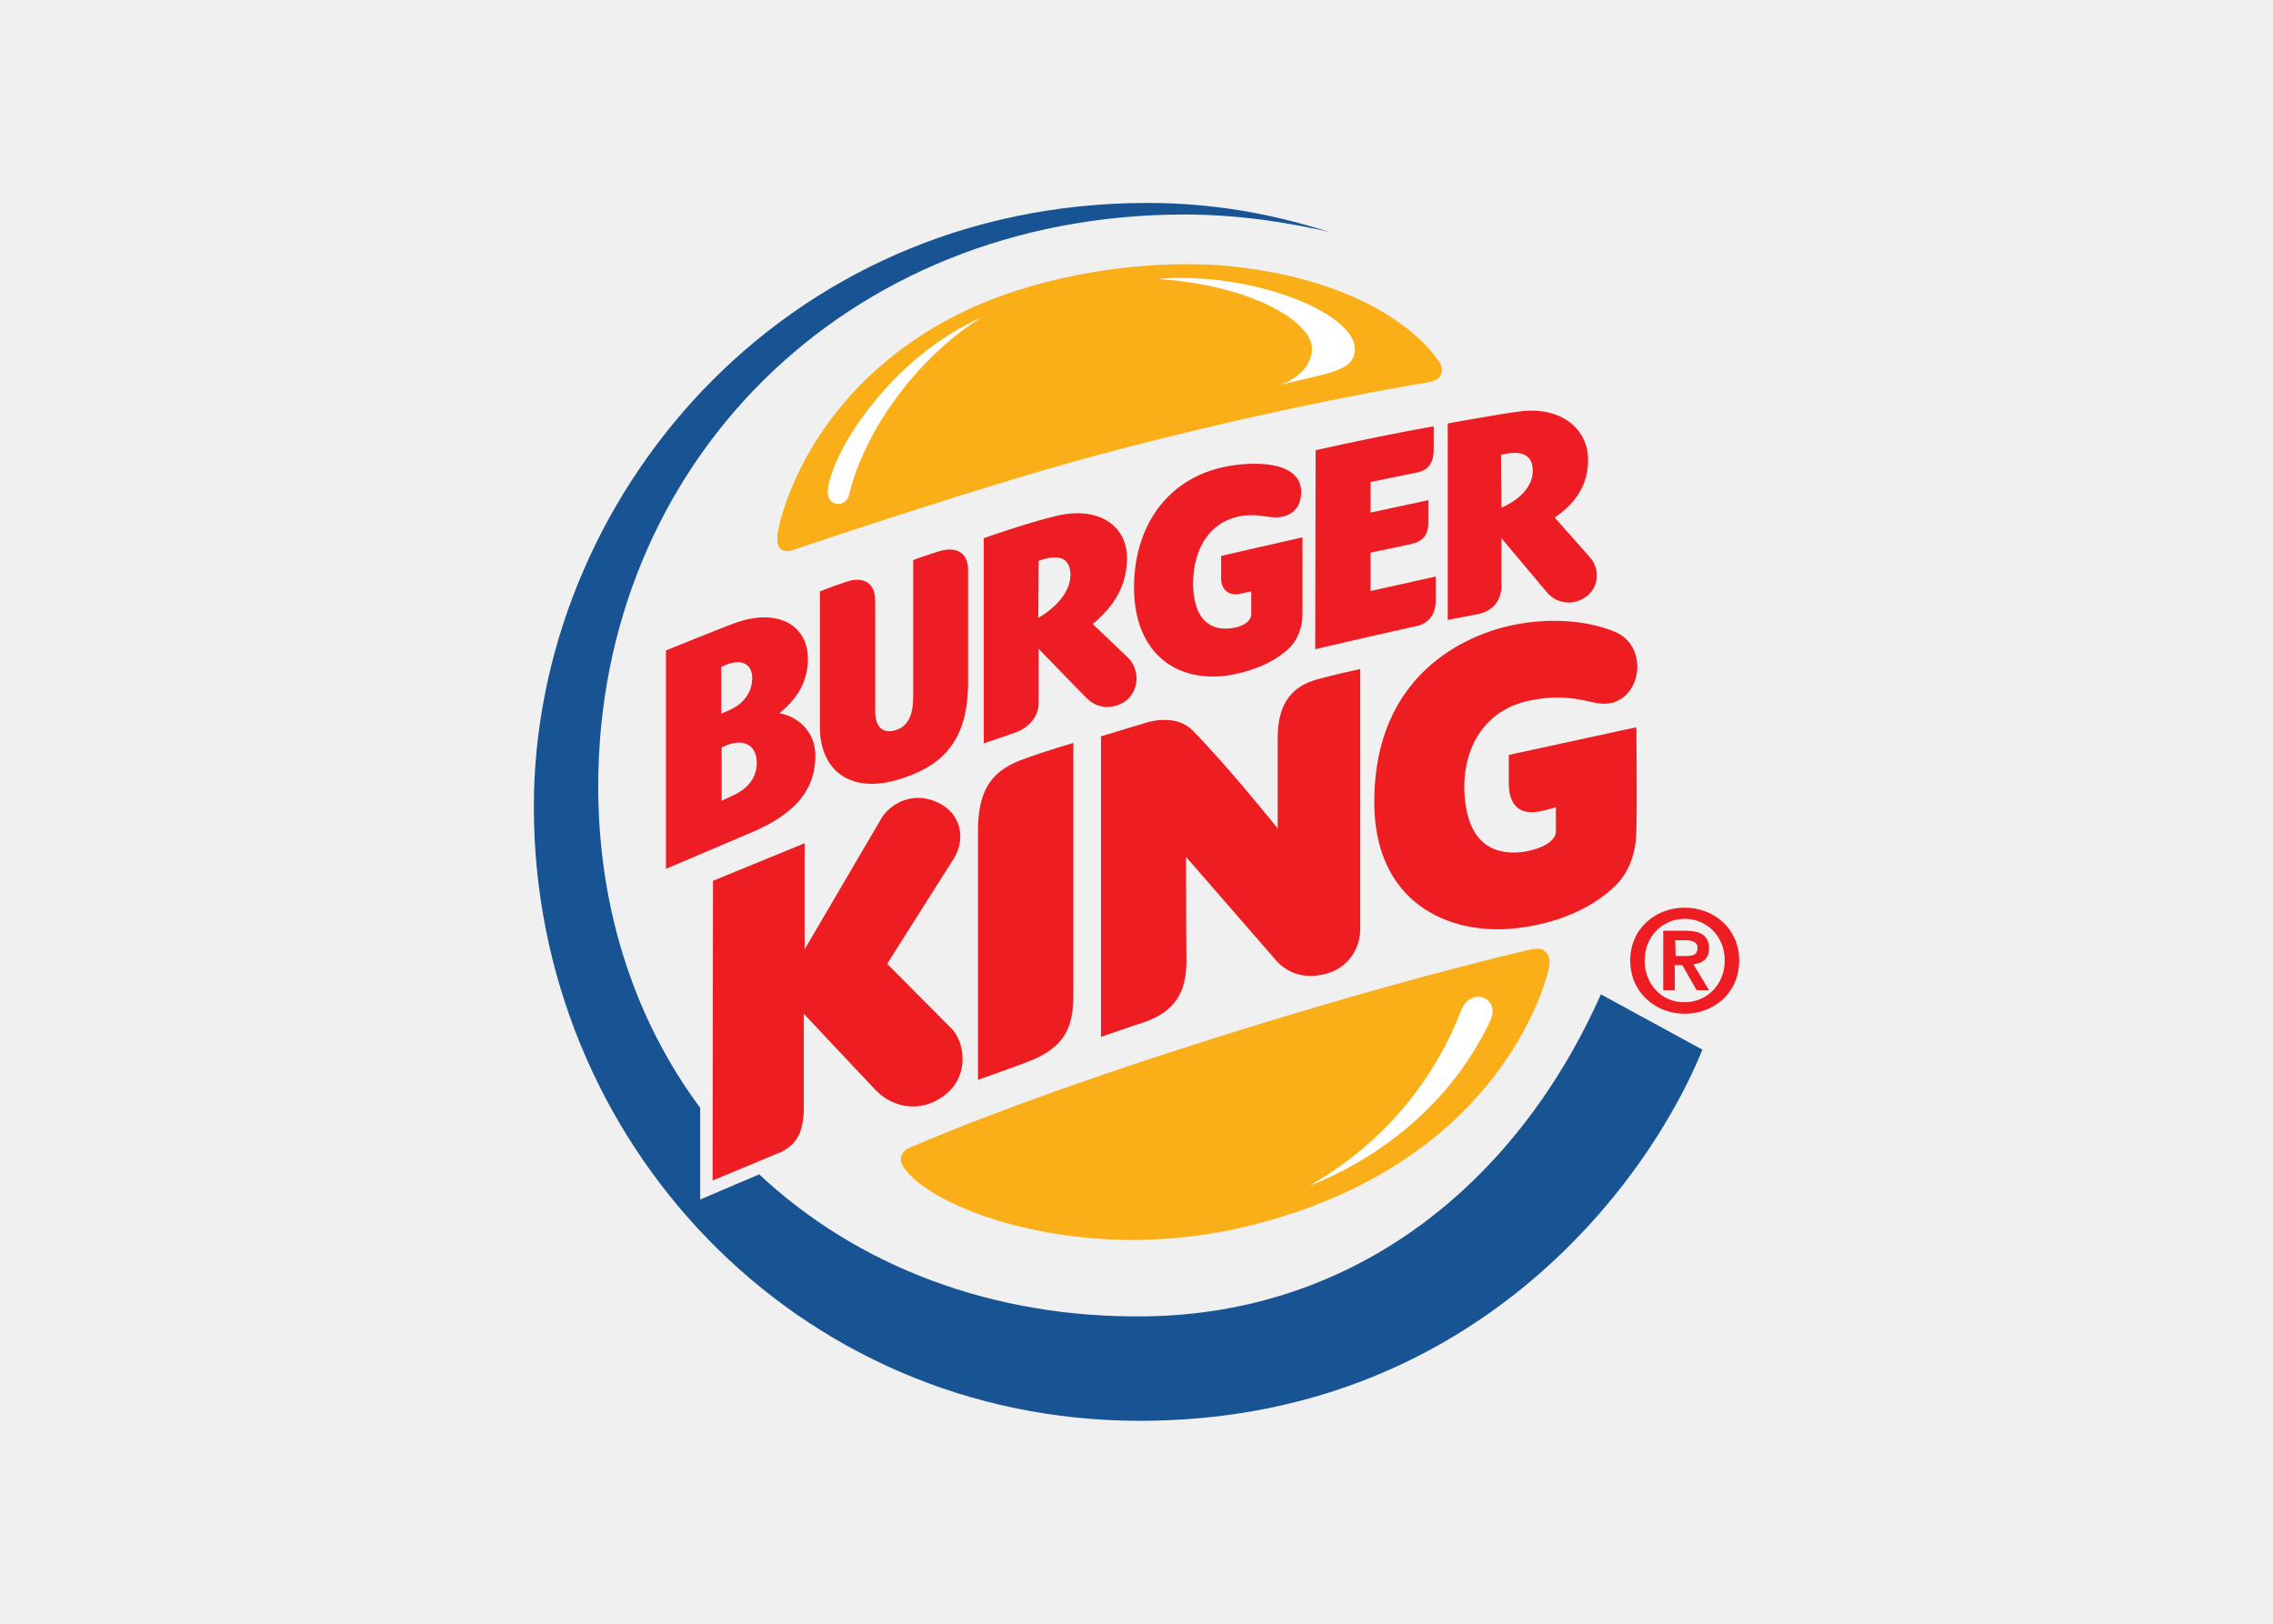
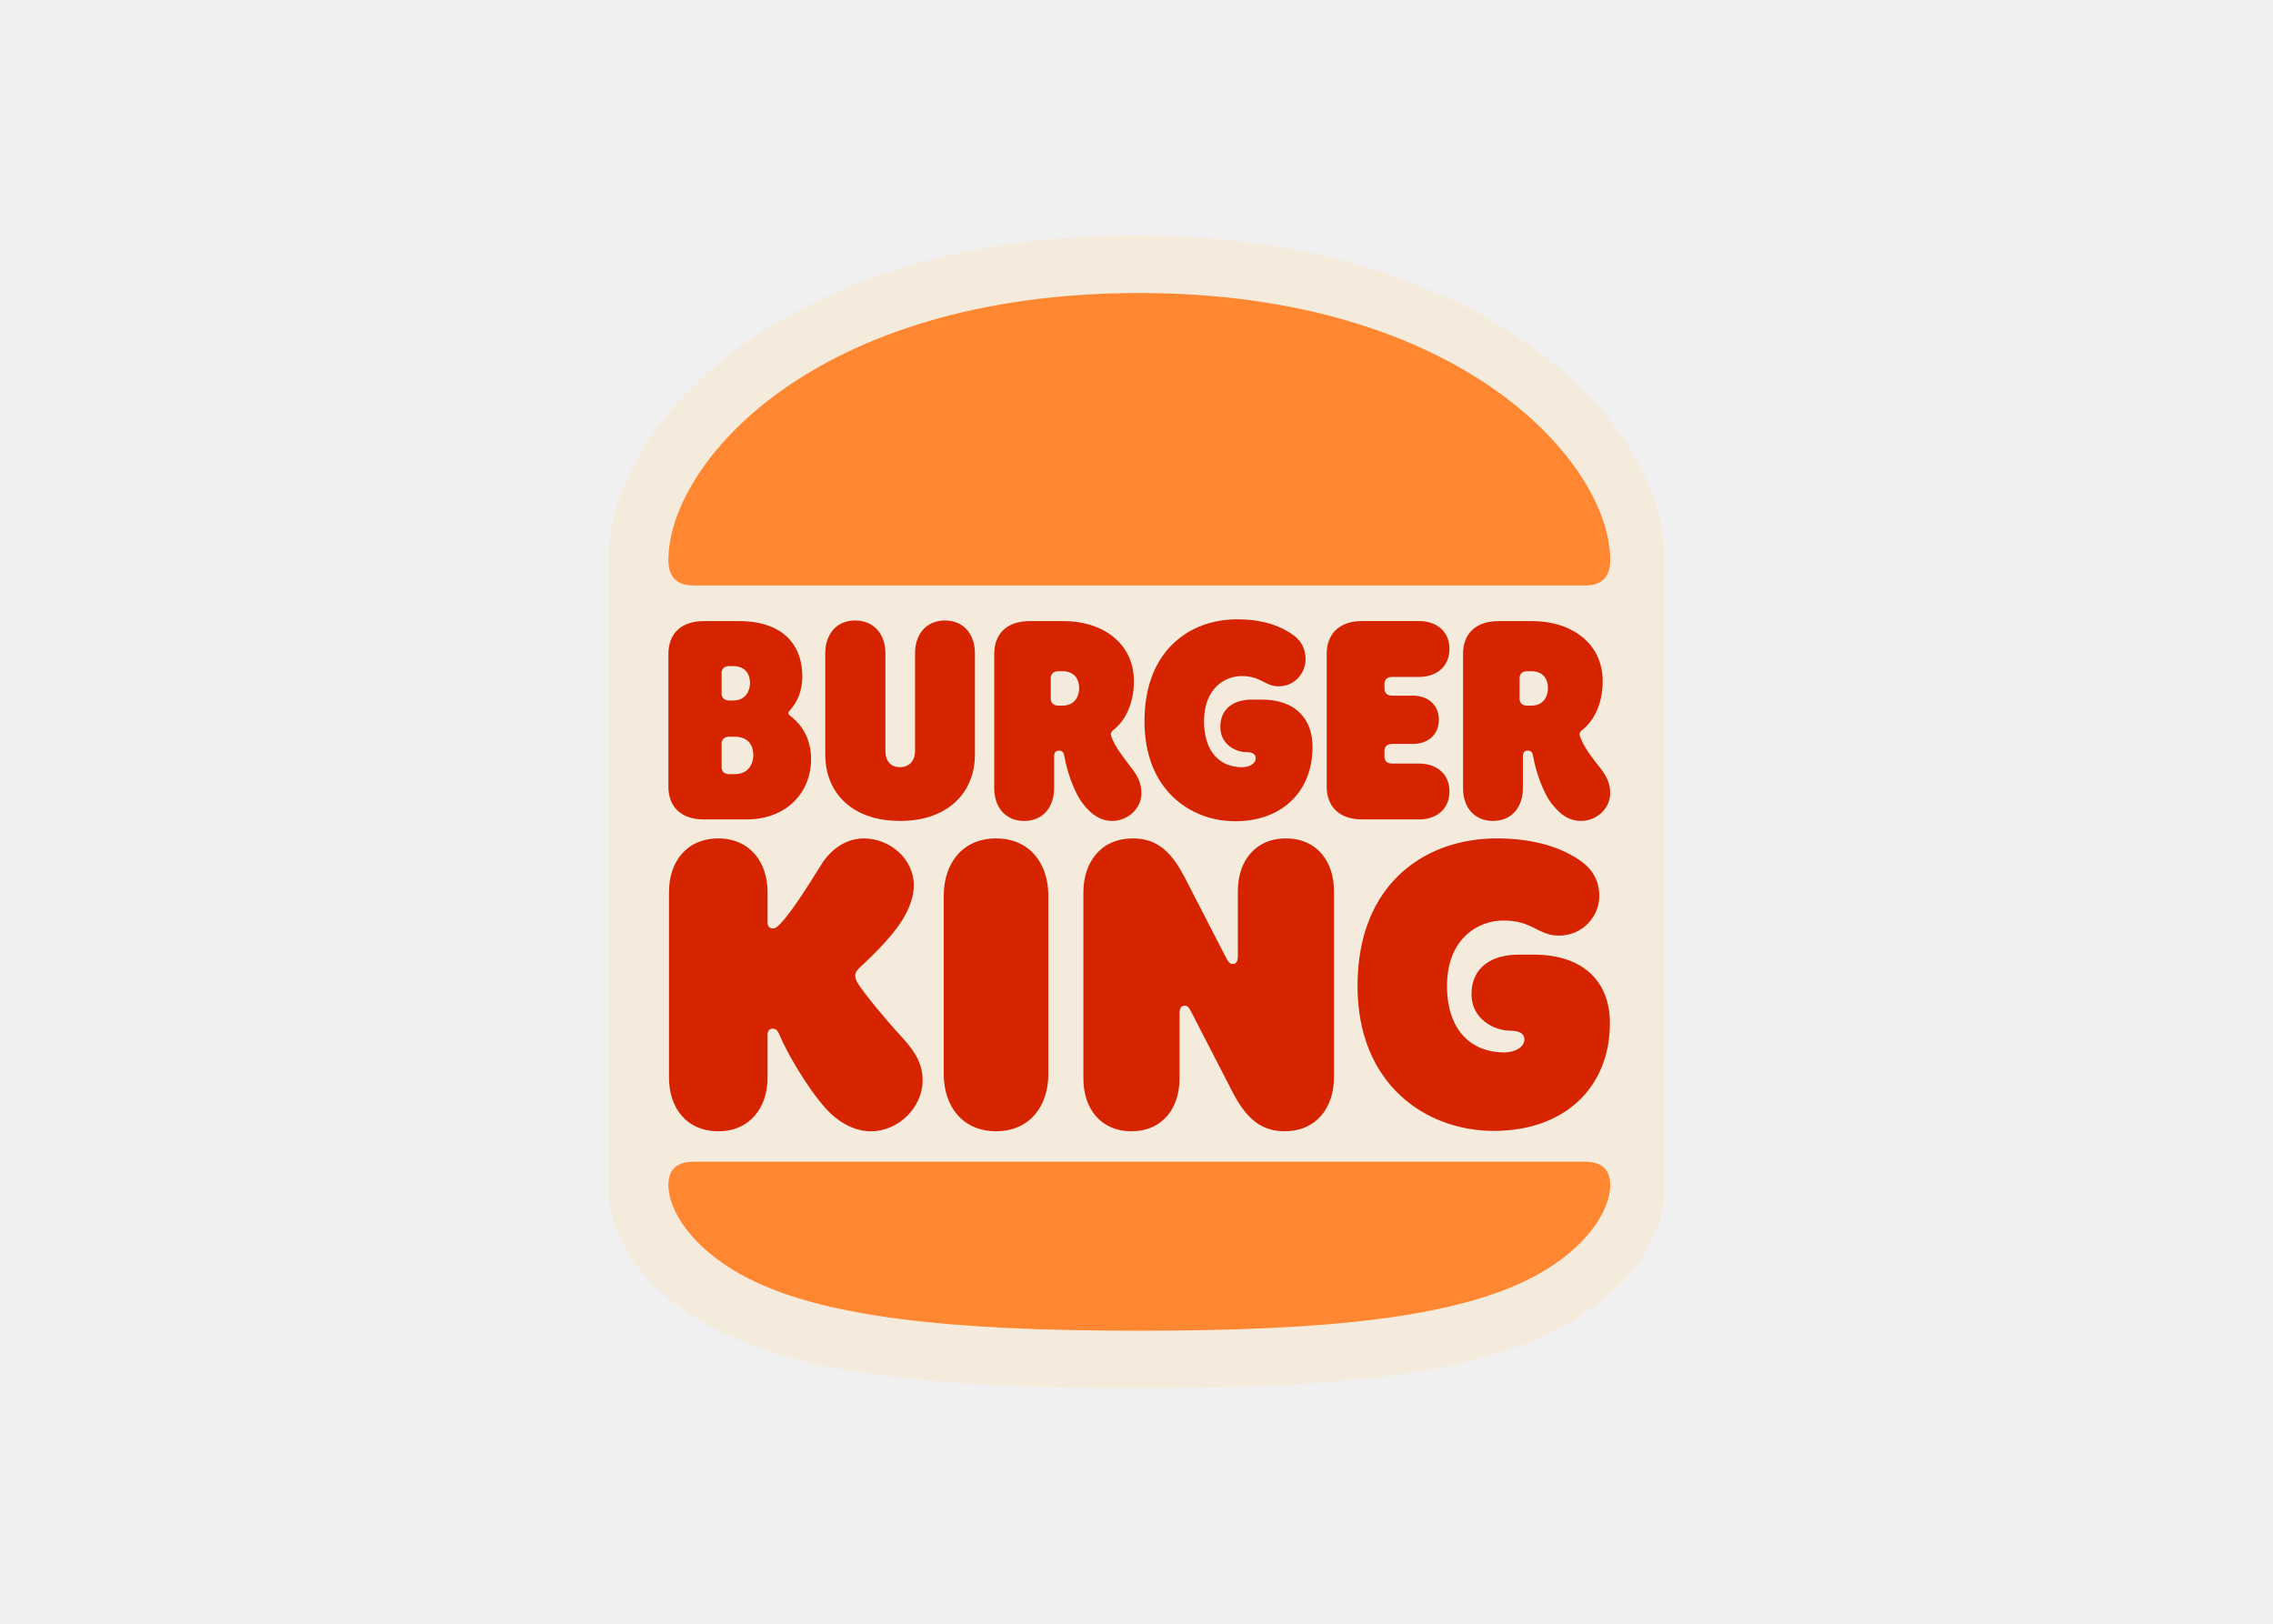
- <svg xmlns="http://www.w3.org/2000/svg" clip-rule="evenodd" fill-rule="evenodd" viewBox="0 0 560 400">
-   <path d="m355.057 92.2c.712-1.729-.712-3.356-.712-3.356s-11.187-18.916-50.545-23.188c-21.154-2.237-49.833 2.034-69.97 12.916-36.612 19.628-42.104 52.07-42.104 52.07-.203.814-.508 3.254.305 4.271.814 1.017 2.034 1.017 3.559.508 12.916-4.373 51.257-17.086 75.461-23.493 34.476-9.153 62.851-14.746 80.953-17.797 1.424-.305 2.543-.712 3.051-1.932" fill="#faaf18" />
-   <path d="m394.415 244.953c-20.645 46.375-60.206 78.614-112.175 79.326-37.731.508-71.088-12.407-95.191-34.985l-14.543 6.204v-22.577c-15.865-21.357-25.12-48.511-25.12-79.224 0-78.817 60.308-140.854 144.516-140.854 13.729 0 26.137 2.136 35.493 4.271-14.441-4.576-28.781-7.119-44.748-7.119-90.31 0-151.126 73.224-151.126 148.787 0 82.275 64.579 151.228 149.296 151.228 80.953 0 124.582-57.054 138.617-91.428l-25.018-13.628" fill="#185494" />
-   <path d="m230.983 197.661c-6.203-2.847-11.492.305-13.729 3.763l-19.017 32.441v-26.136l-22.576 9.254-.102 73.831 15.864-6.61s3.153-.915 4.983-3.864c1.729-2.746 1.627-7.22 1.627-7.22v-23.39l17.695 18.814c3.864 4.068 10.983 6.102 17.288 1.017 5.695-4.576 4.78-12.407 1.627-15.966l-16.068-16.17s14.136-22.373 16.475-26.034c3.051-5.085 1.525-11.186-4.068-13.729zm33.458-14.644s-6.712 1.932-12.203 3.966c-7.119 2.542-11.288 6.712-11.288 17.492v61.525s6.203-2.136 12.102-4.373c8.237-3.153 11.39-7.424 11.39-16.068v-62.542zm6.814 72.407s9.661-3.356 10.475-3.559c7.729-2.644 10.576-7.322 10.576-15.254-.102-8.644-.102-25.525-.102-25.525l22.475 25.831c3.661 3.763 8.237 4.068 12.407 2.847 4.271-1.22 7.932-5.186 8.034-10.78v-64.17s-5.797 1.22-10.576 2.542c-5.492 1.525-9.763 5.085-9.763 14.441v22.271s-12.814-15.966-21.051-24.203c-4.373-4.373-11.695-1.729-11.695-1.729l-10.78 3.254zm102.203-26.746c11.898-1.322 20.136-6.102 24.61-10.576 4.068-4.068 5.085-9.559 5.085-13.729.203-6.102 0-25.22 0-25.22l-31.424 6.814v7.322c.102 4.881 2.441 7.525 7.525 6.61 1.627-.305 4.068-1.017 4.068-1.017v6c0-.203.508 3.356-7.424 4.881-10.373 1.627-15.051-4.78-15.153-16.068.203-12.102 7.017-19.017 15.356-20.949 9.356-2.136 14.644.102 17.695.508 10.373 1.525 13.322-14.034 3.864-17.695-7.017-2.847-16.068-3.356-24.712-1.627-11.593 2.339-34.271 12-34.373 43.424-.102 25.017 18.305 33.153 34.881 31.322z" fill="#ed1d21" />
-   <path d="m222.136 284.515c-.814 1.932 1.119 3.865 1.119 3.865 8.136 10.272 44.443 23.289 83.902 13.729 60.206-14.543 72.919-57.155 74.343-63.156.305-1.22.508-3.153-.61-4.373-.915-1.017-2.339-1.017-4.17-.61-41.9 9.865-111.361 31.12-151.533 48.307-1.729.712-2.441 1.017-3.051 2.237" fill="#faaf18" />
-   <path d="m200.881 185.763c.203 10.373-7.22 15.864-16.983 19.831l-19.831 8.441v-53.797s12.508-5.085 16.576-6.61c11.593-4.271 18.407.915 18.407 8.644 0 5.186-2.237 9.559-7.017 13.424 4.678.814 8.746 4.678 8.847 10.068zm-14.441 1.932c-.102-4.068-3.254-6.305-8.644-3.559v13.119s1.729-.814 3.051-1.424c3.254-1.525 5.695-4.169 5.593-8.136zm52.068-47.288c0-4.576-3.153-5.695-6.915-4.678-3.051.915-6.61 2.237-6.61 2.237v33.458c0 3.356-.508 7.525-4.678 8.542-3.153.814-4.678-1.322-4.678-4.678v-27.356c0-4.576-3.153-5.898-6.915-4.678-4.271 1.424-6.712 2.441-6.712 2.441v33.153c-.102 11.085 7.627 16.678 19.22 13.22 10.271-3.051 17.186-8.847 17.288-23.593zm11.898 39.966c-2.542.915-8.034 2.746-8.034 2.746v-50.542s11.288-3.966 17.898-5.492c10.169-2.441 17.492 2.237 17.39 10.576-.102 7.932-4.475 12.712-8.441 16.068l8.746 8.339c2.644 2.644 2.847 7.322-.102 10.169-1.831 1.729-6.61 3.458-10.271-.407-.102 0-11.695-12-11.695-12v13.22c0 3.559-2.441 6.102-5.492 7.322zm-72.712-4.576c1.017-.407 1.729-.712 2.542-1.119 2.949-1.424 5.085-4.169 5.085-7.627 0-3.966-3.254-4.983-7.627-2.746zm143.187-43.424-20.034 4.576v5.593c0 2.644 1.831 4.271 4.475 3.763 1.627-.305 2.949-.61 2.949-.61v5.593c0 2.237-3.254 3.661-6.712 3.559-4.881-.203-7.525-3.966-7.627-11.085.102-9.356 4.576-14.847 10.576-16.373 2.949-.814 5.695-.407 7.831-.102 5.186.814 8.136-1.627 8.237-5.898.102-4.576-3.966-7.424-12.61-7.119-18.915.61-28.576 14.237-28.576 30.407 0 16.576 10.881 23.898 24.102 21.559 7.424-1.525 11.186-3.966 13.729-6.203 2.542-2.237 3.661-5.593 3.661-8.542v-19.119zm28.068 21.864c2.949-.61 4.78-2.746 4.78-6.407v-5.797l-16.068 3.559v-9.458s7.932-1.627 10.068-2.136c2.746-.61 4.169-2.136 4.169-5.288v-5.492l-14.237 3.051v-7.525s7.424-1.525 11.39-2.339c3.153-.61 4.169-2.746 4.169-5.695v-5.695c-7.119 1.22-20.644 3.966-29.085 5.898l-.102 49.017s16.068-3.763 24.915-5.695zm7.729-1.525v-48.407s14.136-2.542 17.797-2.949c10.169-1.322 16.983 4.373 16.78 12.305-.102 7.017-4.475 11.288-8.237 13.831 0 0 6.915 7.729 8.746 9.864 2.441 2.746 2.339 7.525-1.322 9.864-3.559 2.237-7.22 1.119-9.254-1.22l-11.288-13.424v11.797c0 3.559-2.136 6.203-5.797 6.915l-7.424 1.424zm-100.881-.508s7.932-4.169 7.932-10.678c-.102-5.593-5.186-4.373-7.831-3.356l-.102 14.034zm114.102-27.153s7.831-2.949 7.729-9.254c-.102-5.288-5.288-4.373-7.831-3.763z" fill="#ee1c23" />
-   <g fill="#fff">
-     <path d="m241.865 78.166c-22.171 9.763-37.12 33.052-37.934 42.816-.305 3.865 4.882 4.475 5.39.305 4.678-17.899 18.916-34.781 32.544-43.121" />
-     <path d="m315.191 94.844c11.899-2.949 18.509-3.356 18.611-8.746.203-8.95-25.222-19.323-48.613-17.391 23.798 1.627 38.036 10.78 38.036 17.086.102 4.068-3.458 7.627-8.034 9.051" />
-     <path d="m322.513 292.142c17.899-7.017 35.086-20.543 44.646-40.68 2.746-5.797-5.187-8.848-7.424-1.932-5.593 14.34-16.984 31.12-37.222 42.612" />
+ <svg xmlns="http://www.w3.org/2000/svg" clip-rule="evenodd" fill-rule="evenodd" stroke-linejoin="round" stroke-miterlimit="2" viewBox="0 0 560 400">
+   <g fill-rule="nonzero" transform="matrix(.284038 0 0 .284038 149.858 57.8389)">
+     <path d="m458.18 1000.5c-195.36 0-303.42-16.1-373.77-55.93-51.71-29.24-83.91-73.3-83.91-114.83v-551.27c0-61.87 45.34-132.63 117.81-184.33 60.19-42.8 168.24-93.64 339.87-93.64 298.77 0 457.69 161.44 457.69 277.97v550.83c0 41.95-32.21 86.02-84.34 115.26-69.92 39.84-177.98 55.94-373.35 55.94" fill="#f5ebdc" />
+     <path d="m807.48 901.03c-68.16 38.47-185.1 49.47-346.85 49.47s-278.69-11-346.84-49.47c-40.92-23.04-61.62-54.45-61.62-76.97 0-12.82 6.82-20.16 22.01-20.16h772.89c15.2 0 22.02 7.34 22.02 20.16.01 22.52-20.7 53.93-61.6 76.97zm39.59-596.87h-772.89c-15.2 0-22.01-7.85-22.01-21.98 0-83.78 126.1-231.68 408.46-231.68 279.75 0 408.47 147.9 408.47 231.68 0 14.13-6.82 21.98-22.03 21.98" fill="#ff8732" />
+     <path d="m216.8 649.72c-2.36-3.66-2.61-6.02-2.61-7.06 0-2.88 1.57-4.97 4.71-7.85 7.34-6.82 25.44-23.83 35.4-39.27 7.6-11.78 10.74-22.51 10.74-31.4 0-22.78-20.7-40.59-43.26-40.59-14.42 0-28.05 8.12-37.22 23.04-12.32 19.89-27.01 42.93-36.44 52.1-2.36 2.36-3.67 2.88-5.5 2.88-3.15 0-4.46-2.1-4.46-5.5v-26.17c0-25.65-15.2-46.34-42.73-46.34-27.79 0-42.74 20.68-42.74 46.34v161.26c0 25.65 14.94 46.35 42.74 46.35 27.53 0 42.73-20.68 42.73-46.35v-37.16c0-3.15 1.31-5.5 4.46-5.5 4.2 0 5.25 4.19 6.3 6.28 6.03 14.4 23.58 45.02 39.85 63.09 11.01 12.04 24.64 19.64 39.06 19.64 24.38 0 44.84-21.21 44.84-43.99 0-14.13-6.04-24.6-17.57-37.16-14.69-16-32-36.95-38.3-46.63zm326.95-141.1c41.16 0 67.12-26.18 67.12-64.4 0-24.34-14.7-41.1-44.05-41.1h-8.38c-15.48 0-27.54 7.34-27.54 23.83 0 14.66 12.85 21.73 22.55 21.73 4.98 0 8.14 1.57 8.14 5.24 0 4.7-5.5 7.85-11.8 7.85-19.67 0-33.04-13.88-33.04-39.8 0-28.79 18.36-39.25 32.51-39.25 17.3 0 20.19 8.9 32.25 8.9 13.9 0 23.34-11.52 23.34-23.56 0-8.9-3.94-15.7-9.97-20.42-11.01-8.12-26.47-14.13-49.54-14.13-40.65 0-80.23 26.7-80.23 88.48-.02 59.14 39.57 86.63 78.64 86.63m-460.92-1.57h36.98c34.87 0 56.1-23.3 56.1-52.36 0-23.3-13.9-34.03-17.04-36.65-1.3-1.05-2.61-2.09-2.61-3.14 0-1.3.78-1.83 2.1-3.4 4.97-5.76 9.95-14.92 9.95-28.28 0-31.4-21.24-48.17-54.27-48.17h-31.2c-20.71 0-30.67 12.06-30.67 28.28v115.44c0 16.24 9.96 28.28 30.66 28.28m15.48-126.96c0-3.4 2.1-6.03 6.55-6.03h3.41c11.27 0 14.69 7.85 14.69 14.67 0 6.28-3.4 15.18-14.69 15.18h-3.4c-4.46 0-6.56-2.61-6.56-6.02zm0 61.26c0-3.4 2.1-6.03 6.55-6.03h4.72c12.59 0 16.25 8.37 16.25 15.97 0 6.82-3.67 16.5-16.25 16.5h-4.71c-4.46 0-6.56-2.62-6.56-6.03zm669.07 67c16.78 0 25.95-12.57 25.95-28.27v-27.75c0-3.4 1.58-4.97 4.2-4.97 3.14 0 4.18 1.83 4.7 4.97 2.37 13.35 8.66 31.41 15.73 40.58 8.92 11.79 17.3 15.46 25.7 15.46 13.62 0 25.43-10.74 25.43-24.1 0-8.9-3.67-15.45-8.39-21.46-8.92-11.25-14.42-18.58-17.82-27.74-.79-2.1-.27-3.94 2.1-5.76 8.13-6.28 17.57-20.16 17.57-42.14 0-33.25-27.54-52.1-60.84-52.1h-29.61c-20.71 0-30.67 12.03-30.67 28.27v116.76c0 15.7 9.17 28.25 25.96 28.25zm23.07-123.8c0-3.4 2.1-6.04 6.55-6.04h3.67c11.02 0 14.42 7.86 14.42 14.67 0 6.55-3.4 15.18-14.42 15.18h-3.67c-4.46 0-6.55-2.6-6.55-6.02v-17.8zm-454.09 138.99c-29.36 0-45.36 21.98-45.36 49.47v154.99c0 27.5 16 49.48 45.36 49.48s45.35-21.99 45.35-49.48v-154.99c0-27.47-15.98-49.47-45.35-49.47m466.14 100.79h-12.84c-23.07 0-40.9 10.73-40.9 34.28 0 21.47 19.4 31.68 33.82 31.68 7.08 0 12.06 2.1 12.06 7.59 0 6.8-8.39 11.25-17.3 11.25-29.63 0-49.82-20.16-49.82-57.6 0-41.62 27.53-56.8 48.76-56.8 25.96 0 30.15 13.1 48.24 13.1 20.97 0 35.13-17.02 35.13-34.3 0-12.82-5.77-22.77-14.94-29.58-16-11.79-40.11-20.43-74.2-20.43-61.08 0-120.6 38.48-120.6 128.01 0 85.6 59.5 125.66 118.24 125.66 61.6 0 100.67-37.96 100.67-93.46.01-35.06-22-59.4-66.32-59.4m-99.1-117.28c14.7 0 26.23-8.64 26.23-24.35 0-15.45-11.54-24.09-26.22-24.09h-23.6c-4.45 0-6.55-2.61-6.55-6.02v-4.98c0-3.4 2.1-6.02 6.56-6.02h18.09c12.59 0 22.55-7.59 22.55-20.95 0-13.34-9.96-20.94-22.55-20.94h-18.1c-4.45 0-6.55-2.62-6.55-6.03v-4.19c0-3.4 2.1-6.02 6.56-6.02h23.59c14.68 0 26.22-8.64 26.22-24.34 0-15.46-11.54-24.1-26.22-24.1h-49.55c-20.7 0-30.67 12.04-30.67 28.28v115.44c0 16.23 9.96 28.28 30.67 28.28h49.55v.03zm-450.41 1.3c42.47 0 65.02-25.4 65.02-57.32v-88.23c0-15.7-9.17-28.28-25.96-28.28-16.78 0-25.95 12.58-25.95 28.28v85.34c0 6.27-3.67 13.6-13.11 13.6s-12.6-7.33-12.6-13.6v-85.34c0-15.7-9.43-28.28-26.22-28.28-16.78 0-25.95 12.58-25.95 28.28v88.22c.01 31.94 22.3 57.32 64.77 57.32zm184.05 0c13.63 0 25.44-10.73 25.44-24.09 0-8.9-3.67-15.45-8.39-21.46-7.6-9.95-14.42-18.59-17.82-27.74-.79-2.1-.27-3.94 2.1-5.77 8.13-6.27 17.57-20.15 17.57-42.14 0-33.25-27.54-52.1-60.84-52.1h-29.64c-20.7 0-30.67 12.04-30.67 28.28v116.76c0 15.7 9.18 28.28 25.96 28.28s25.96-12.58 25.96-28.28v-27.74c0-3.4 1.57-4.98 4.19-4.98 3.15 0 4.19 1.83 4.71 4.98 2.36 13.34 8.65 31.4 15.73 40.58 8.92 11.76 17.3 15.42 25.7 15.42m-43-100h-3.68c-4.46 0-6.55-2.61-6.55-6.02v-17.79c0-3.4 2.1-6.03 6.55-6.03h3.67c11.02 0 14.42 7.86 14.42 14.67 0 6.53-3.4 15.17-14.42 15.17zm193.74 115.19c-27 0-41.68 20.15-41.68 45.55v56.54c0 4.7-1.58 6.81-4.46 6.81-2.1 0-3.67-1.3-5.5-4.97l-36.44-70.67c-13.9-26.97-28.32-33.25-44.83-33.25-27.53 0-42.74 20.67-42.74 46.6v161.79c0 25.4 14.68 45.55 41.68 45.55 27.01 0 41.68-20.16 41.68-45.55v-56.54c0-4.7 1.58-6.82 4.46-6.82 2.1 0 3.68 1.31 5.5 4.98l36.44 70.68c13.9 26.97 28.84 33.25 44.84 33.25 27.53 0 42.74-20.68 42.74-46.6v-161.79c0-25.4-14.68-45.55-41.69-45.55z" fill="#d62300" />
  </g>
-   <path d="m412.721 231.631h2.441c1.322 0 3.051.203 3.051 1.831 0 1.831-1.22 2.034-2.848 2.034h-2.542zm-2.949 12.306h2.848v-6.204h1.831l3.559 6.204h3.051l-3.865-6.407c2.136-.203 3.865-1.22 3.865-3.865 0-3.153-2.034-4.373-5.695-4.373h-5.593v14.645zm-8.136-7.322c0 7.933 6.305 13.119 13.424 13.119s13.424-5.085 13.424-13.119c0-7.933-6.305-13.018-13.424-13.018s-13.424 5.085-13.424 13.018zm3.559 0c0-5.899 4.373-10.272 9.865-10.272 5.39 0 9.865 4.271 9.865 10.272 0 6-4.475 10.272-9.865 10.272-5.492.102-9.865-4.271-9.865-10.272z" fill="#ee1d23" />
</svg>
